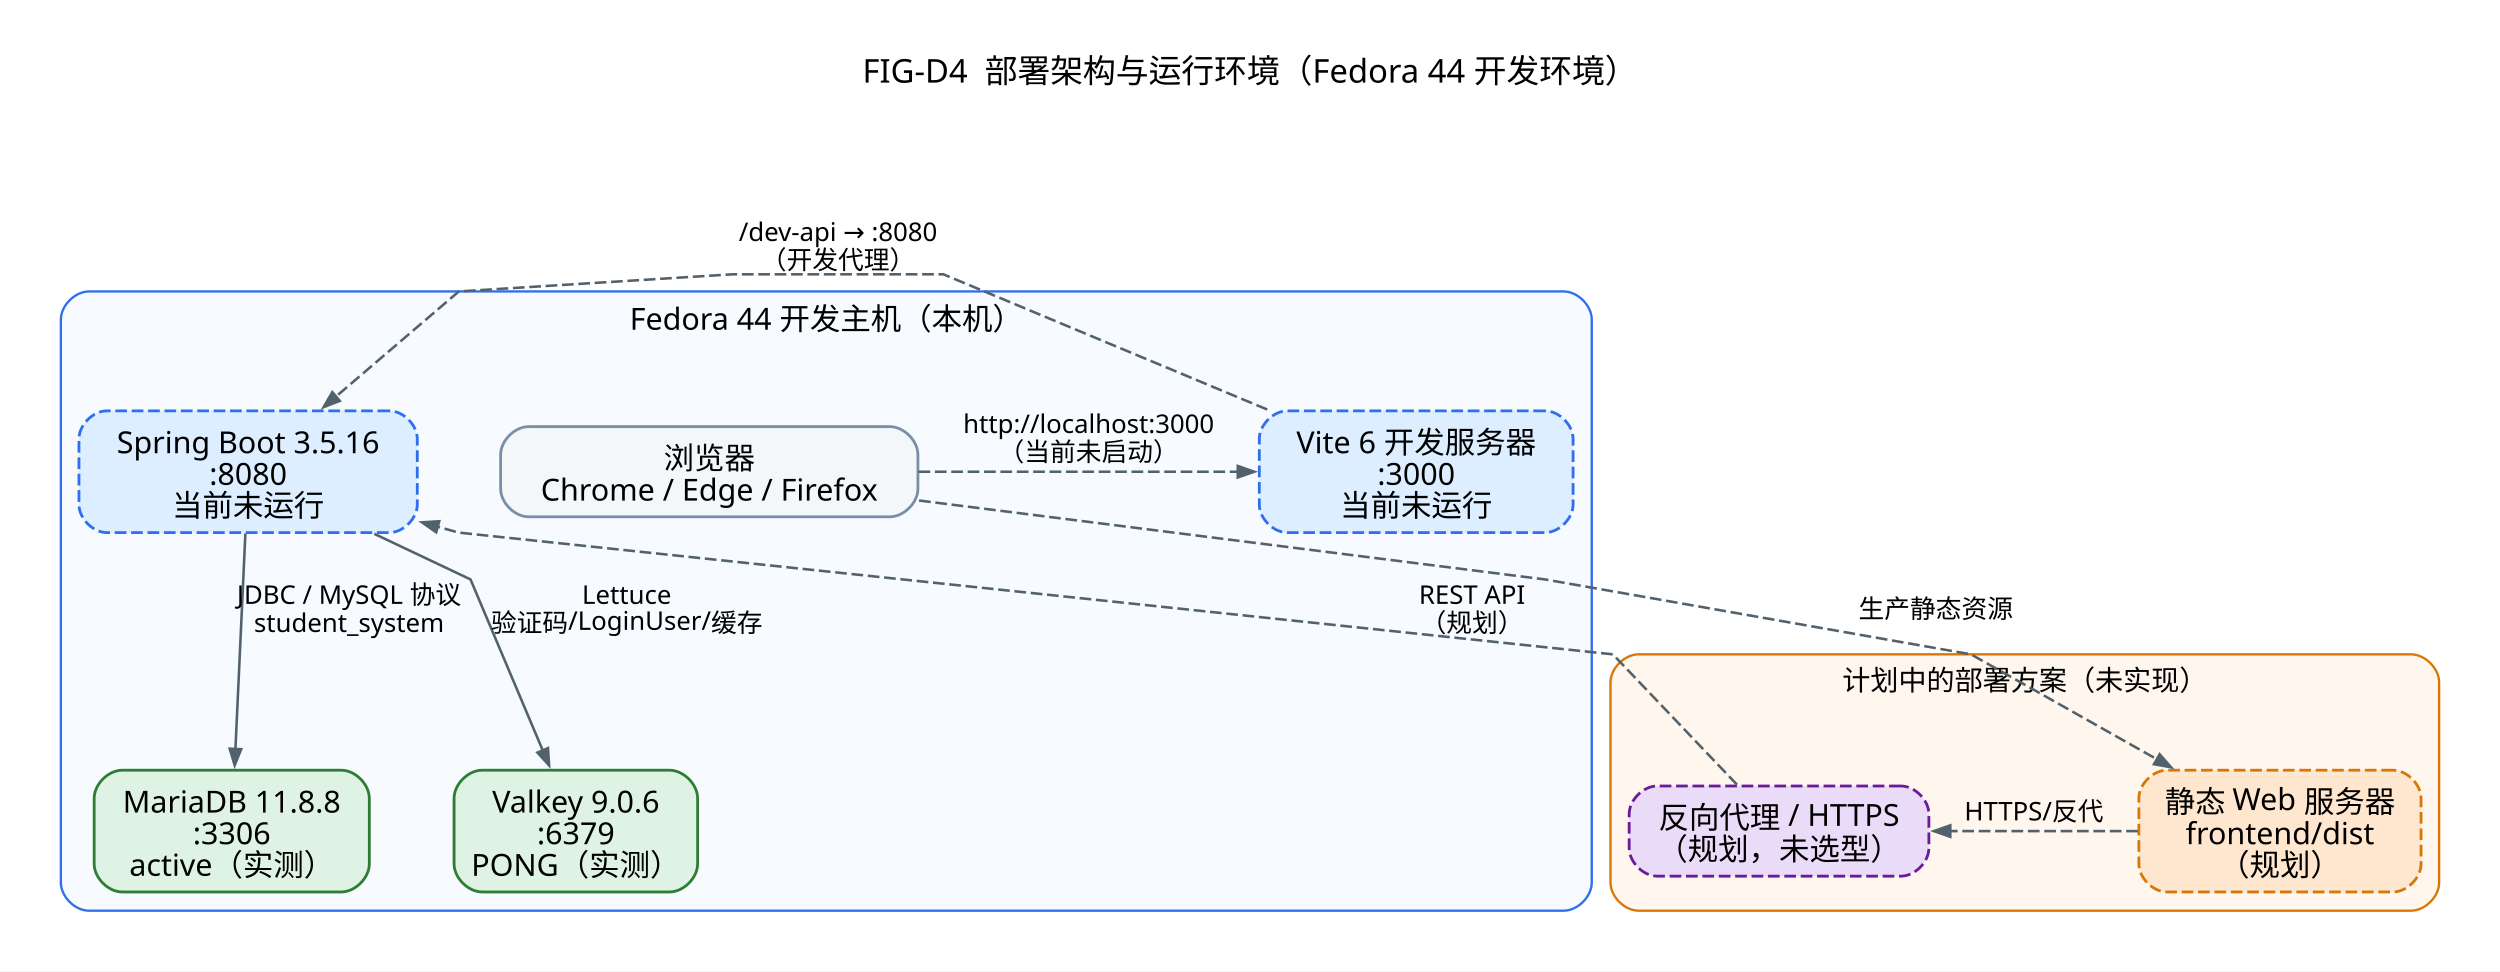
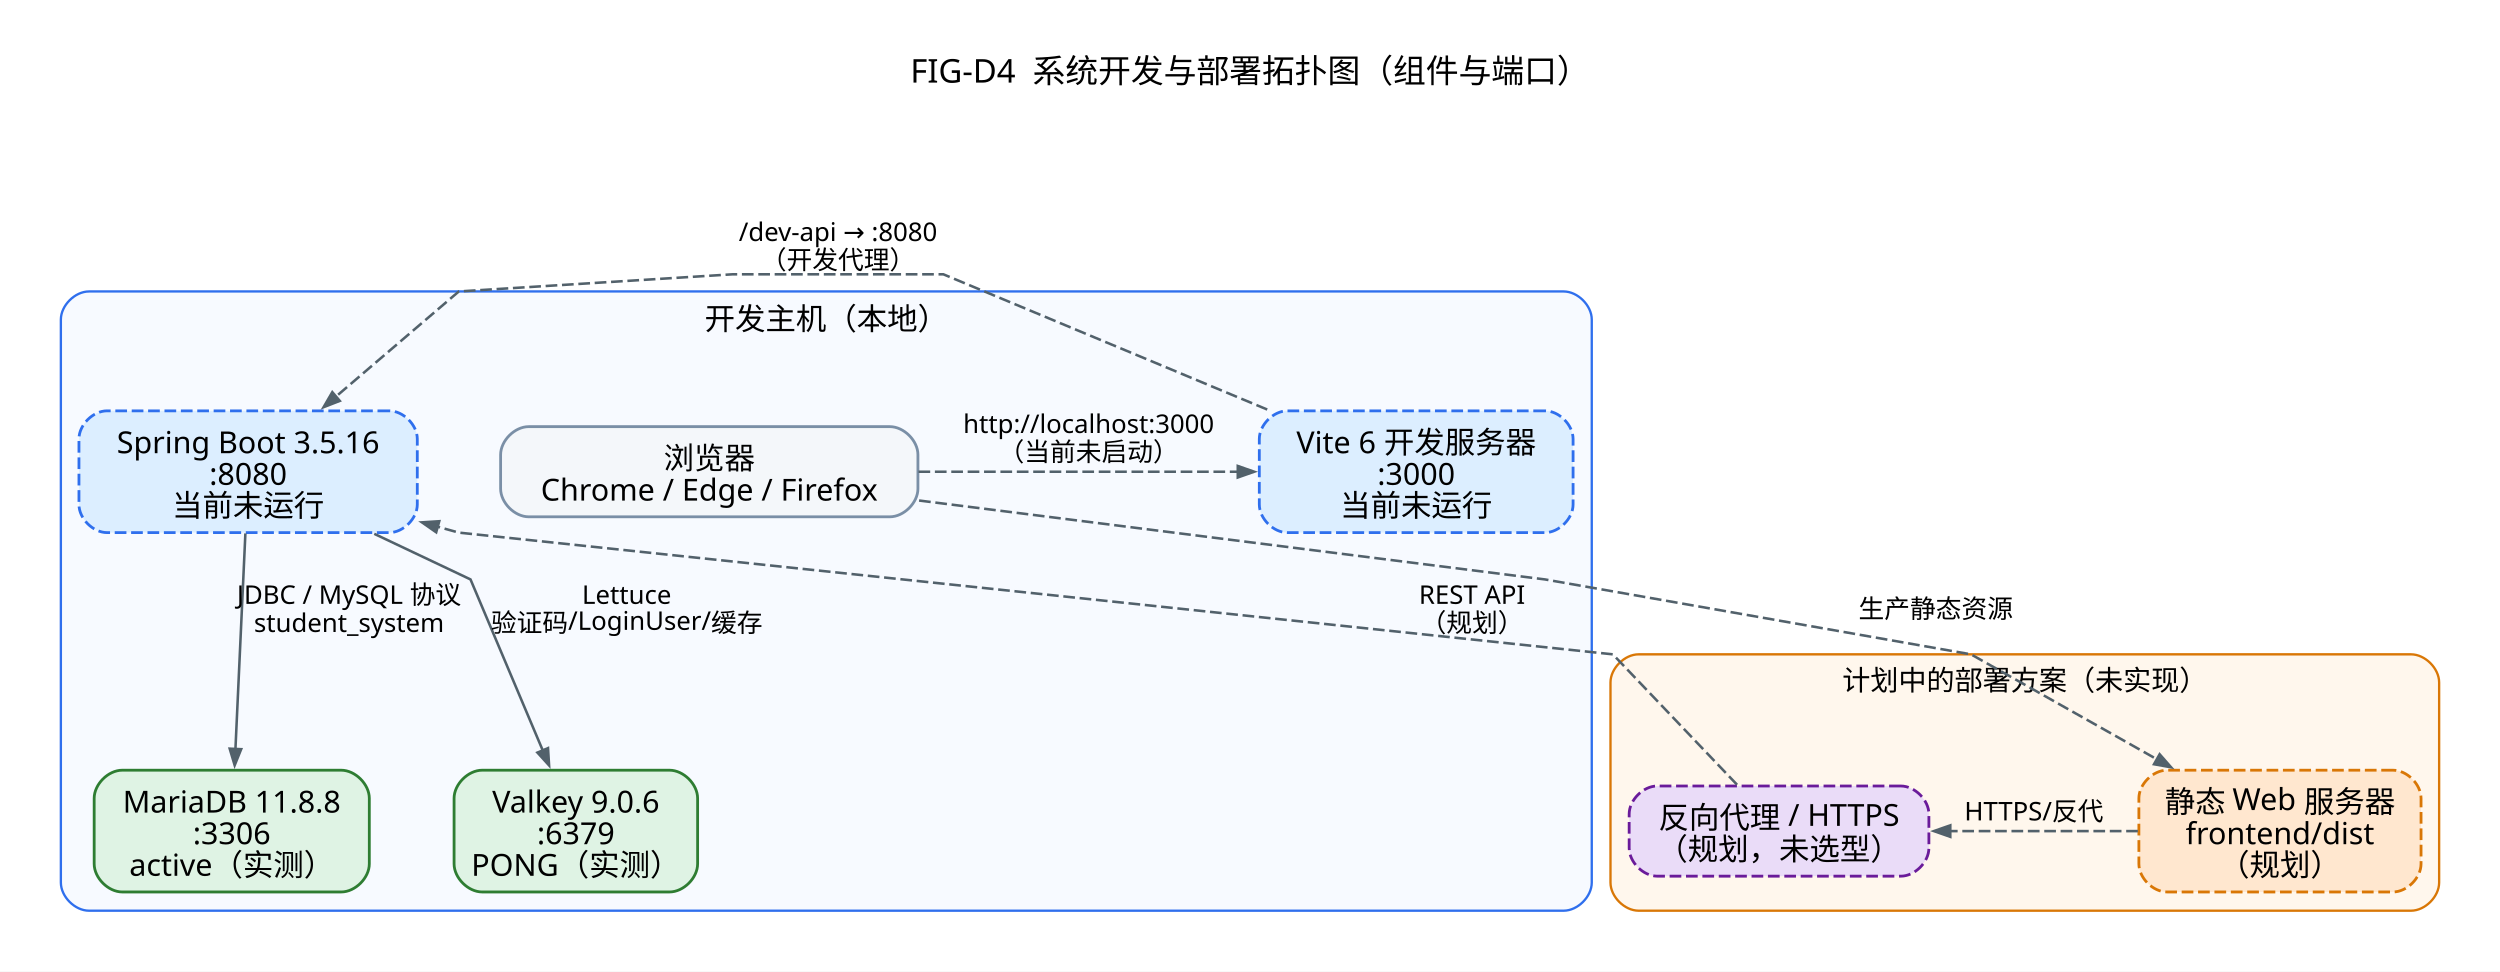
<svg xmlns="http://www.w3.org/2000/svg" width="1068pt" height="415pt" viewBox="0.00 0.00 1068.00 415.00">
  <g id="graph0" class="graph" transform="scale(1 1) rotate(0) translate(18 397.05)">
    <polygon fill="#ffffff" stroke="none" points="-18,18 -18,-397.05 1050,-397.05 1050,18 -18,18" />
-     <text xml:space="preserve" text-anchor="middle" x="516" y="-361.75" font-family="SimHei" font-size="14.00">FIG-D4  部署架构与运行环境（Fedora 44 开发环境）</text>
+     <text xml:space="preserve" text-anchor="middle" x="516" y="-361.75" font-family="SimHei" font-size="14.00">FIG-D4  系统开发与部署拓扑图（组件与端口）</text>
    <g id="clust1" class="cluster">
      <path fill="#f7faff" stroke="#2f6fed" d="M20,-8C20,-8 650,-8 650,-8 656,-8 662,-14 662,-20 662,-20 662,-260.54 662,-260.54 662,-266.54 656,-272.54 650,-272.54 650,-272.54 20,-272.54 20,-272.54 14,-272.54 8,-266.54 8,-260.54 8,-260.54 8,-20 8,-20 8,-14 14,-8 20,-8" />
-       <text xml:space="preserve" text-anchor="middle" x="335" y="-256.19" font-family="SimHei" font-size="13.00">Fedora 44 开发主机（本机）</text>
+       <text xml:space="preserve" text-anchor="middle" x="335" y="-256.19" font-family="SimHei" font-size="13.00">开发主机（本地）</text>
    </g>
    <g id="clust2" class="cluster">
      <path fill="#fff7ed" stroke="#d97706" d="M682,-8C682,-8 1012,-8 1012,-8 1018,-8 1024,-14 1024,-20 1024,-20 1024,-105.52 1024,-105.52 1024,-111.52 1018,-117.52 1012,-117.52 1012,-117.52 682,-117.52 682,-117.52 676,-117.52 670,-111.52 670,-105.52 670,-105.52 670,-20 670,-20 670,-14 676,-8 682,-8" />
      <text xml:space="preserve" text-anchor="middle" x="847" y="-102.12" font-family="SimHei" font-size="12.00">计划中的部署方案（未实现）</text>
    </g>
    <g id="node1" class="node">
      <path fill="#f4f7fa" stroke="#7a8fa6" stroke-width="1.2" d="M362.14,-214.79C362.14,-214.79 207.86,-214.79 207.86,-214.79 201.86,-214.79 195.86,-208.79 195.86,-202.79 195.86,-202.79 195.86,-188.27 195.86,-188.27 195.86,-182.27 201.86,-176.27 207.86,-176.27 207.86,-176.27 362.14,-176.27 362.14,-176.27 368.14,-176.27 374.14,-182.27 374.14,-188.27 374.14,-188.27 374.14,-202.79 374.14,-202.79 374.14,-208.79 368.14,-214.79 362.14,-214.79" />
      <text xml:space="preserve" text-anchor="middle" x="285" y="-196.68" font-family="SimHei" font-size="13.00">浏览器</text>
      <text xml:space="preserve" text-anchor="middle" x="285" y="-183.18" font-family="SimHei" font-size="13.00">Chrome / Edge / Firefox</text>
    </g>
    <g id="node2" class="node">
      <path fill="#dceeff" stroke="#2f6fed" stroke-width="1.2" stroke-dasharray="5,2" d="M642.02,-221.54C642.02,-221.54 531.98,-221.54 531.98,-221.54 525.98,-221.54 519.98,-215.54 519.98,-209.54 519.98,-209.54 519.98,-181.52 519.98,-181.52 519.98,-175.52 525.98,-169.52 531.98,-169.52 531.98,-169.52 642.02,-169.52 642.02,-169.52 648.02,-169.52 654.02,-175.52 654.02,-181.52 654.02,-181.52 654.02,-209.54 654.02,-209.54 654.02,-215.54 648.02,-221.54 642.02,-221.54" />
      <text xml:space="preserve" text-anchor="middle" x="587" y="-203.43" font-family="SimHei" font-size="13.00">Vite 6 开发服务器</text>
      <text xml:space="preserve" text-anchor="middle" x="587" y="-189.93" font-family="SimHei" font-size="13.00">:3000</text>
      <text xml:space="preserve" text-anchor="middle" x="587" y="-176.43" font-family="SimHei" font-size="13.00">当前未运行</text>
    </g>
    <g id="edge1" class="edge">
      <path fill="none" stroke="#52616b" stroke-width="1.1" stroke-dasharray="5,2" d="M374.38,-195.53C417.83,-195.53 469.49,-195.53 511.01,-195.53" />
      <polygon fill="#52616b" stroke="#52616b" stroke-width="1.1" points="510.78,-197.98 517.78,-195.53 510.78,-193.08 510.78,-197.98" />
      <text xml:space="preserve" text-anchor="middle" x="447.06" y="-212.08" font-family="SimHei" font-size="11.00">http://localhost:3000</text>
      <text xml:space="preserve" text-anchor="middle" x="447.06" y="-200.08" font-family="SimHei" font-size="11.00">（当前未启动）</text>
    </g>
    <g id="node6" class="node">
      <path fill="#ffe7cf" stroke="#d97706" stroke-width="1.2" stroke-dasharray="5,2" d="M1004.27,-68.02C1004.27,-68.02 907.73,-68.02 907.73,-68.02 901.73,-68.02 895.73,-62.02 895.73,-56.02 895.73,-56.02 895.73,-28 895.73,-28 895.73,-22 901.73,-16 907.73,-16 907.73,-16 1004.27,-16 1004.27,-16 1010.27,-16 1016.27,-22 1016.27,-28 1016.27,-28 1016.27,-56.02 1016.27,-56.02 1016.27,-62.02 1010.27,-68.02 1004.27,-68.02" />
      <text xml:space="preserve" text-anchor="middle" x="956" y="-49.91" font-family="SimHei" font-size="13.00">静态 Web 服务器</text>
      <text xml:space="preserve" text-anchor="middle" x="956" y="-36.41" font-family="SimHei" font-size="13.00">frontend/dist</text>
      <text xml:space="preserve" text-anchor="middle" x="956" y="-22.91" font-family="SimHei" font-size="13.00">（规划）</text>
    </g>
    <g id="edge5" class="edge">
      <path fill="none" stroke="#52616b" stroke-width="1.1" stroke-dasharray="5,2" d="M374.63,-183.23C480.38,-169.9 642,-149.52 642,-149.52 642,-149.52 824,-117.52 824,-117.52 824,-117.52 866.81,-93.36 903.66,-72.55" />
      <polygon fill="#52616b" stroke="#52616b" stroke-width="1.1" points="904.6,-74.84 909.49,-69.26 902.19,-70.57 904.6,-74.84" />
      <text xml:space="preserve" text-anchor="middle" x="808.94" y="-133.07" font-family="SimHei" font-size="11.00">生产静态资源</text>
    </g>
    <g id="node3" class="node">
      <path fill="#dceeff" stroke="#2f6fed" stroke-width="1.2" stroke-dasharray="5,2" d="M148.27,-221.54C148.27,-221.54 27.73,-221.54 27.73,-221.54 21.73,-221.54 15.73,-215.54 15.73,-209.54 15.73,-209.54 15.73,-181.52 15.73,-181.52 15.73,-175.52 21.73,-169.52 27.73,-169.52 27.73,-169.52 148.27,-169.52 148.27,-169.52 154.27,-169.52 160.27,-175.52 160.27,-181.52 160.27,-181.52 160.27,-209.54 160.27,-209.54 160.27,-215.54 154.27,-221.54 148.27,-221.54" />
      <text xml:space="preserve" text-anchor="middle" x="88" y="-203.43" font-family="SimHei" font-size="13.00">Spring Boot 3.5.16</text>
      <text xml:space="preserve" text-anchor="middle" x="88" y="-189.93" font-family="SimHei" font-size="13.00">:8080</text>
      <text xml:space="preserve" text-anchor="middle" x="88" y="-176.43" font-family="SimHei" font-size="13.00">当前未运行</text>
    </g>
    <g id="edge2" class="edge">
      <path fill="none" stroke="#52616b" stroke-width="1.1" stroke-dasharray="5,2" d="M523.36,-222.1C464.15,-246.82 385,-279.87 385,-279.87 385,-279.87 295,-279.87 295,-279.87 295,-279.87 178,-272.54 178,-272.54 178,-272.54 150.2,-248.75 125.5,-227.62" />
      <polygon fill="#52616b" stroke="#52616b" stroke-width="1.1" points="127.15,-225.8 120.24,-223.11 123.96,-229.53 127.15,-225.8" />
      <text xml:space="preserve" text-anchor="middle" x="340" y="-294.09" font-family="SimHei" font-size="11.00">/dev-api → :8080</text>
      <text xml:space="preserve" text-anchor="middle" x="340" y="-282.09" font-family="SimHei" font-size="11.00">（开发代理）</text>
    </g>
    <g id="node4" class="node">
      <path fill="#dff3e4" stroke="#2e7d32" stroke-width="1.2" d="M127.77,-68.02C127.77,-68.02 34.23,-68.02 34.23,-68.02 28.23,-68.02 22.23,-62.02 22.23,-56.02 22.23,-56.02 22.23,-28 22.23,-28 22.23,-22 28.23,-16 34.23,-16 34.23,-16 127.77,-16 127.77,-16 133.77,-16 139.77,-22 139.77,-28 139.77,-28 139.77,-56.02 139.77,-56.02 139.77,-62.02 133.77,-68.02 127.77,-68.02" />
      <text xml:space="preserve" text-anchor="middle" x="81" y="-49.91" font-family="SimHei" font-size="13.00">MariaDB 11.8.8</text>
      <text xml:space="preserve" text-anchor="middle" x="81" y="-36.41" font-family="SimHei" font-size="13.00">:3306</text>
      <text xml:space="preserve" text-anchor="middle" x="81" y="-22.91" font-family="SimHei" font-size="13.00">active（实测）</text>
    </g>
    <g id="edge3" class="edge">
      <path fill="none" stroke="#52616b" stroke-width="1.1" d="M86.83,-169.17C85.66,-143.93 83.87,-105.04 82.58,-77.11" />
      <polygon fill="#52616b" stroke="#52616b" stroke-width="1.1" points="85.02,-77 82.25,-70.12 80.13,-77.22 85.02,-77" />
      <text xml:space="preserve" text-anchor="middle" x="131.11" y="-139.07" font-family="SimHei" font-size="11.00">JDBC / MySQL 协议</text>
      <text xml:space="preserve" text-anchor="middle" x="131.11" y="-127.07" font-family="SimHei" font-size="11.00">student_system</text>
    </g>
    <g id="node5" class="node">
      <path fill="#dff3e4" stroke="#2e7d32" stroke-width="1.2" d="M268.02,-68.02C268.02,-68.02 187.98,-68.02 187.98,-68.02 181.98,-68.02 175.98,-62.02 175.98,-56.02 175.98,-56.02 175.98,-28 175.98,-28 175.98,-22 181.98,-16 187.98,-16 187.98,-16 268.02,-16 268.02,-16 274.02,-16 280.02,-22 280.02,-28 280.02,-28 280.02,-56.02 280.02,-56.02 280.02,-62.02 274.02,-68.02 268.02,-68.02" />
      <text xml:space="preserve" text-anchor="middle" x="228" y="-49.91" font-family="SimHei" font-size="13.00">Valkey 9.0.6</text>
      <text xml:space="preserve" text-anchor="middle" x="228" y="-36.41" font-family="SimHei" font-size="13.00">:6379</text>
      <text xml:space="preserve" text-anchor="middle" x="228" y="-22.91" font-family="SimHei" font-size="13.00">PONG（实测）</text>
    </g>
    <g id="edge4" class="edge">
      <path fill="none" stroke="#52616b" stroke-width="1.1" d="M141.88,-169C163.33,-158.84 183,-149.52 183,-149.52 183,-149.52 200.77,-107.46 213.98,-76.2" />
      <polygon fill="#52616b" stroke="#52616b" stroke-width="1.1" points="216.11,-77.46 216.57,-70.06 211.59,-75.55 216.11,-77.46" />
      <text xml:space="preserve" text-anchor="middle" x="249.72" y="-139.07" font-family="SimHei" font-size="11.00">Lettuce</text>
      <text xml:space="preserve" text-anchor="middle" x="249.72" y="-127.07" font-family="SimHei" font-size="11.00">验证码/LoginUser/缓存</text>
    </g>
    <g id="node7" class="node">
      <path fill="#eadcf8" stroke="#6a1b9a" stroke-width="1.2" stroke-dasharray="5,2" d="M794.02,-61.27C794.02,-61.27 689.98,-61.27 689.98,-61.27 683.98,-61.27 677.98,-55.27 677.98,-49.27 677.98,-49.27 677.98,-34.75 677.98,-34.75 677.98,-28.75 683.98,-22.75 689.98,-22.75 689.98,-22.75 794.02,-22.75 794.02,-22.75 800.02,-22.75 806.02,-28.75 806.02,-34.75 806.02,-34.75 806.02,-49.27 806.02,-49.27 806.02,-55.27 800.02,-61.27 794.02,-61.27" />
      <text xml:space="preserve" text-anchor="middle" x="742" y="-43.16" font-family="SimHei" font-size="13.00">反向代理 / HTTPS</text>
      <text xml:space="preserve" text-anchor="middle" x="742" y="-29.66" font-family="SimHei" font-size="13.00">（规划，未选型）</text>
    </g>
    <g id="edge6" class="edge">
      <path fill="none" stroke="#52616b" stroke-width="1.1" stroke-dasharray="5,2" d="M895.3,-42.01C870.27,-42.01 841.05,-42.01 814.88,-42.01" />
      <polygon fill="#52616b" stroke="#52616b" stroke-width="1.1" points="815.16,-39.56 808.16,-42.01 815.16,-44.46 815.16,-39.56" />
      <text xml:space="preserve" text-anchor="middle" x="850.88" y="-46.56" font-family="SimHei" font-size="11.00">HTTPS/反代</text>
    </g>
    <g id="edge7" class="edge">
      <path fill="none" stroke="#52616b" stroke-width="1.1" stroke-dasharray="5,2" d="M724.08,-61.81C703.05,-83.88 671,-117.52 671,-117.52 671,-117.52 178,-169.52 178,-169.52 178,-169.52 174.48,-170.5 168.83,-172.07" />
      <polygon fill="#52616b" stroke="#52616b" stroke-width="1.1" points="168.34,-169.66 162.25,-173.9 169.65,-174.38 168.34,-169.66" />
      <text xml:space="preserve" text-anchor="middle" x="610.85" y="-139.07" font-family="SimHei" font-size="11.00">REST API</text>
      <text xml:space="preserve" text-anchor="middle" x="610.85" y="-127.07" font-family="SimHei" font-size="11.00">（规划）</text>
    </g>
  </g>
</svg>
